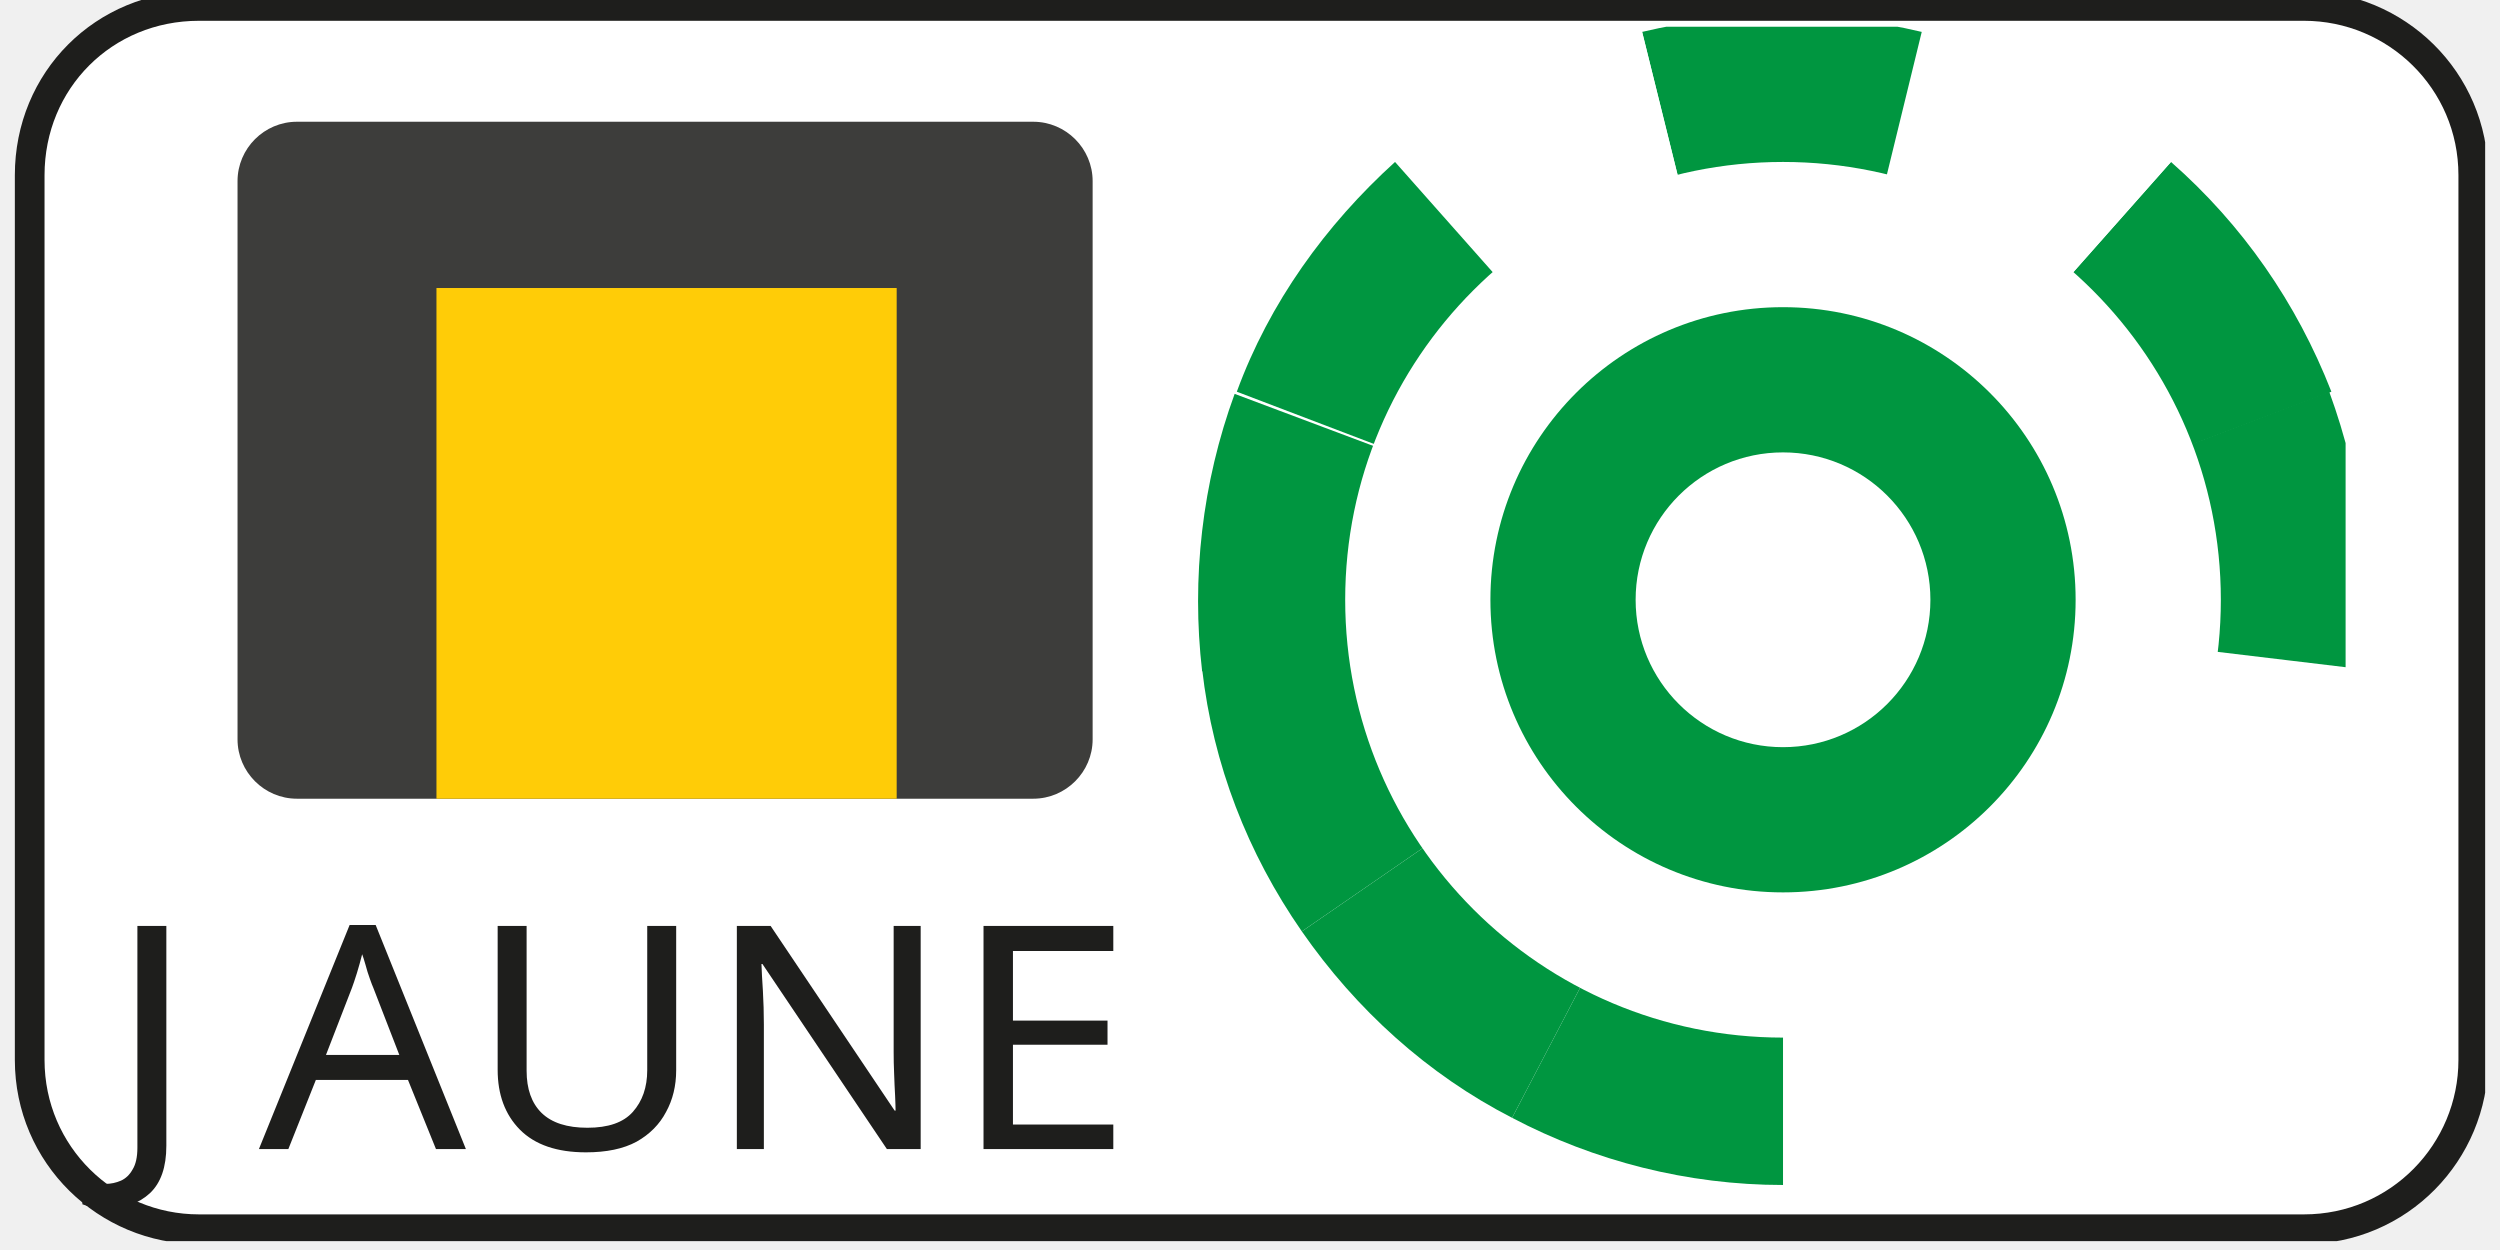
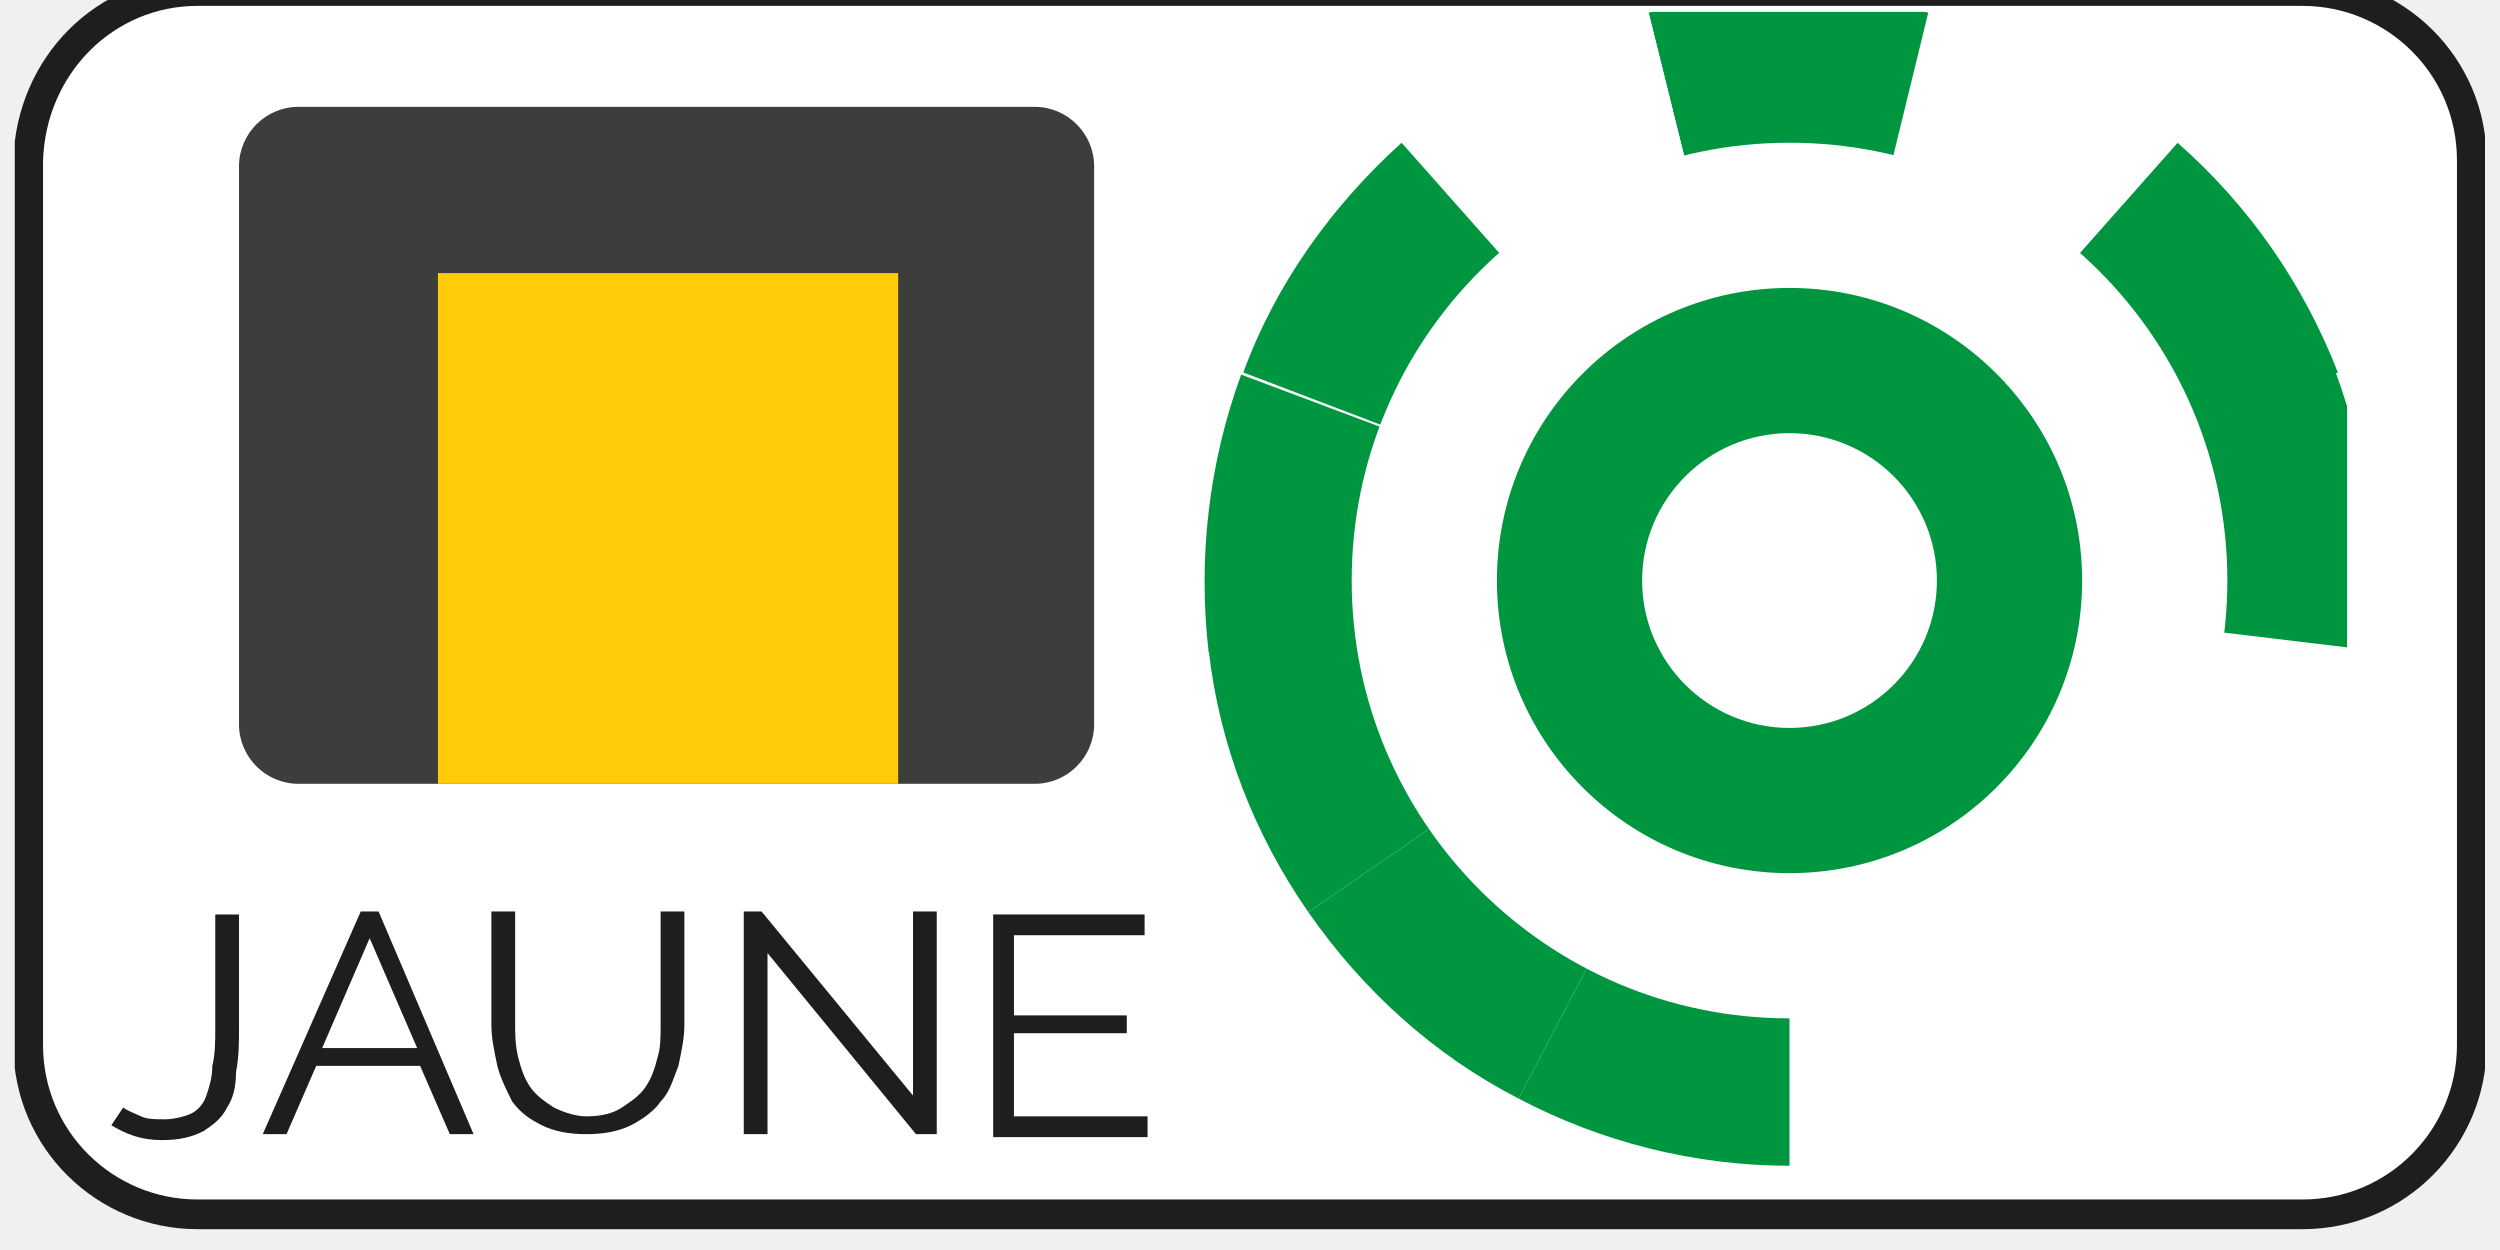
- <svg xmlns="http://www.w3.org/2000/svg" xmlns:xlink="http://www.w3.org/1999/xlink" version="1.1" id="Calque_2_1_" x="0px" y="0px" viewBox="0 0 83.2 42.1" style="enable-background:new 0 0 83.2 42.1;" xml:space="preserve" width="1200px" height="600px">
+ <svg xmlns="http://www.w3.org/2000/svg" xmlns:xlink="http://www.w3.org/1999/xlink" version="1.1" id="Calque_2_1_" x="0px" y="0px" viewBox="0 0 1200 600" style="enable-background:new 0 0 1200 600;" xml:space="preserve">
  <style type="text/css">
	.st0{fill:#FFFFFF;}
	.st1{fill:#009640;}
	.st2{fill:#FFFFFF;stroke:#1E1E1C;stroke-miterlimit:10;}
- 	.st3{fill:#3D3D3B;}
- 	.st4{fill:#FFCC07;}
- 	.st5{clip-path:url(#SVGID_2_);}
- 	.st6{clip-path:url(#SVGID_4_);}
+ 	.st3{enable-background:new    ;}
+ 	.st4{fill:#1E1E1C;}
+ 	.st5{fill:#3D3D3B;}
+ 	.st6{fill:#FFCC07;}
+ 	.st7{clip-path:url(#SVGID_2_);}
+ 	.st8{clip-path:url(#SVGID_4_);}
+ 	.st9{clip-path:url(#SVGID_6_);}
</style>
  <symbol id="_167" viewBox="-27 -27 54 54">
-     <circle id="circle697_3_" class="st0" cx="0" cy="0" r="27" />
-     <path id="path699_3_" class="st0" d="M-12.6,23.9C-8.7,25.9-4.4,27,0,27V0L-12.6,23.9z" />
-     <path id="path701_3_" class="st0" d="M-22.2,15.3c2.5,3.6,5.8,6.5,9.7,8.6L0,0L-22.2,15.3z" />
-     <path id="path703_3_" class="st0" d="M-26.8,3.3c0.5,4.3,2.1,8.5,4.6,12.1L0,0L-26.8,3.3z" />
-     <path id="path705_3_" class="st1" d="M-25.2-9.6c-1.5,4.1-2.1,8.5-1.5,12.8L0,0L-25.2-9.6z" />
-     <path id="path707_3_" class="st1" d="M-17.9-20.2c-3.3,2.9-5.8,6.5-7.4,10.6L0,0L-17.9-20.2z" />
-     <path id="path709_3_" class="st0" d="M-6.5-26.2c-4.2,1-8.2,3.1-11.4,6L0,0L-6.5-26.2z" />
-     <path id="path711_3_" class="st1" d="M6.5-26.2c-4.2-1-8.7-1-12.9,0L0,0L6.5-26.2z" />
-     <path id="path713_3_" class="st0" d="M17.9-20.2c-3.3-2.9-7.2-5-11.4-6L0,0L17.9-20.2z" />
-     <path id="path715_3_" class="st1" d="M25.2-9.6c-1.5-4.1-4.1-7.7-7.3-10.6L0,0L25.2-9.6z" />
-     <path id="path717_3_" class="st1" d="M26.8,3.3c0.5-4.3,0-8.7-1.5-12.8L0,0L26.8,3.3z" />
-     <path id="path719_3_" class="st1" d="M22.2,15.3c2.5-3.6,4.1-7.7,4.6-12.1L0,0L22.2,15.3z" />
-     <path id="path721_3_" class="st1" d="M12.5,23.9c3.9-2,7.2-5,9.7-8.6L0,0L12.5,23.9z" />
-     <path id="path723_3_" class="st1" d="M0,27c4.4,0,8.7-1.1,12.5-3.1L0,0V27z" />
-     <circle id="circle725_3_" class="st0" cx="0" cy="0" r="20.2" />
-     <circle id="circle727_3_" class="st1" cx="0" cy="0" r="13.5" />
-     <circle id="circle729_3_" class="st0" cx="0" cy="0" r="6.8" />
+     <circle id="circle697_1_" class="st0" cx="0" cy="0" r="27" />
+     <path id="path699_1_" class="st0" d="M-12.6,23.9C-8.7,25.9-4.4,27,0,27V0L-12.6,23.9z" />
+     <path id="path701_1_" class="st0" d="M-22.2,15.3c2.5,3.6,5.8,6.5,9.7,8.6L0,0L-22.2,15.3z" />
+     <path id="path703_1_" class="st0" d="M-26.8,3.3c0.5,4.3,2.1,8.5,4.6,12.1L0,0L-26.8,3.3z" />
+     <path id="path705_1_" class="st1" d="M-25.2-9.6c-1.5,4.1-2.1,8.5-1.5,12.8L0,0L-25.2-9.6z" />
+     <path id="path707_1_" class="st1" d="M-17.9-20.2c-3.3,2.9-5.8,6.5-7.4,10.6L0,0L-17.9-20.2z" />
+     <path id="path709_1_" class="st0" d="M-6.5-26.2c-4.2,1-8.2,3.1-11.4,6L0,0L-6.5-26.2z" />
+     <path id="path711_1_" class="st1" d="M6.5-26.2c-4.2-1-8.7-1-12.9,0L0,0L6.5-26.2z" />
+     <path id="path713_1_" class="st0" d="M17.9-20.2c-3.3-2.9-7.2-5-11.4-6L0,0L17.9-20.2z" />
+     <path id="path715_1_" class="st1" d="M25.2-9.6c-1.5-4.1-4.1-7.7-7.3-10.6L0,0L25.2-9.6z" />
+     <path id="path717_1_" class="st1" d="M26.8,3.3c0.5-4.3,0-8.7-1.5-12.8L0,0L26.8,3.3z" />
+     <path id="path719_1_" class="st1" d="M22.2,15.3c2.5-3.6,4.1-7.7,4.6-12.1L0,0L22.2,15.3z" />
+     <path id="path721_1_" class="st1" d="M12.5,23.9c3.9-2,7.2-5,9.7-8.6L0,0L12.5,23.9z" />
+     <path id="path723_1_" class="st1" d="M0,27c4.4,0,8.7-1.1,12.5-3.1L0,0V27z" />
+     <circle id="circle725_1_" class="st0" cx="0" cy="0" r="20.2" />
+     <circle id="circle727_1_" class="st1" cx="0" cy="0" r="13.5" />
+     <circle id="circle729_1_" class="st0" cx="0" cy="0" r="6.8" />
  </symbol>
-   <symbol id="Condition_Jaune" viewBox="-41.6 -21 83.2 42.1">
-     <path class="st2" d="M-35.4-20.5h70.9c3.1,0,5.7,2.5,5.7,5.7v29.8c0,3.1-2.5,5.7-5.7,5.7h-70.9c-3.1,0-5.7-2.5-5.7-5.7v-29.8   C-41.1-18-38.6-20.5-35.4-20.5z" />
+   <symbol id="Condition_Jaune" viewBox="-41.7 -21.1 83.3 42.2">
+     <path class="st2" d="M-35.5-20.6h70.9c3.1,0,5.7,2.5,5.7,5.7v29.8c0,3.1-2.5,5.7-5.7,5.7h-70.9c-3.1,0-5.7-2.5-5.7-5.7v-29.8   C-41.1-18.1-38.6-20.6-35.5-20.6z" />
    <g>
-       <text transform="matrix(1.04 0 0 1 -38.48 18.001)" style="fill:#1E1E1C; font-family:'Raleway-Regular'; font-size:10.51px;">J</text>
-       <text transform="matrix(1.04 0 0 1 -33.3799 18.001)" style="fill:#1E1E1C; font-family:'Raleway-Regular'; font-size:10.51px;">A</text>
-       <text transform="matrix(1.04 0 0 1 -26.3301 18.001)" style="fill:#1E1E1C; font-family:'Raleway-Regular'; font-size:10.51px;">UNE</text>
+       <g class="st3">
+         <path class="st4" d="M-38.4,17.6c0.5,0.3,1,0.5,1.7,0.5c0.6,0,1-0.1,1.4-0.3c0.3-0.2,0.6-0.4,0.8-0.8c0.2-0.3,0.3-0.7,0.3-1.2     c0.1-0.5,0.1-1,0.1-1.5v-3.8h-0.8v3.8c0,0.5,0,0.9-0.1,1.3c0,0.4-0.1,0.7-0.2,1c-0.1,0.3-0.3,0.5-0.5,0.6     c-0.2,0.1-0.6,0.2-0.9,0.2c-0.3,0-0.6,0-0.8-0.1s-0.5-0.2-0.6-0.3L-38.4,17.6z" />
+       </g>
+       <g class="st3">
+         <path class="st4" d="M-33.3,17.9h0.8l1-2.3h3.5l1,2.3h0.8l-3.2-7.5h-0.6L-33.3,17.9z M-31.3,15l1.6-3.7l1.6,3.7H-31.3z" />
+       </g>
+       <g class="st3">
+         <path class="st4" d="M-23.5,17c-0.3-0.2-0.6-0.4-0.8-0.7c-0.2-0.3-0.3-0.6-0.4-1s-0.1-0.8-0.1-1.1v-3.8h-0.8v3.8     c0,0.5,0.1,0.9,0.2,1.4c0.1,0.4,0.3,0.8,0.5,1.2c0.3,0.4,0.6,0.6,1,0.8s0.9,0.3,1.5,0.3c0.6,0,1.1-0.1,1.5-0.3     c0.4-0.2,0.8-0.5,1-0.8c0.3-0.3,0.4-0.7,0.6-1.2c0.1-0.5,0.2-0.9,0.2-1.4v-3.8h-0.8v3.8c0,0.4,0,0.8-0.1,1.1     c-0.1,0.4-0.2,0.7-0.4,1c-0.2,0.3-0.5,0.5-0.8,0.7s-0.7,0.3-1.2,0.3C-22.7,17.3-23.1,17.2-23.5,17z" />
+         <path class="st4" d="M-11.3,17.9h0.7v-7.5h-0.8v6.2l-5.1-6.2h-0.6v7.5h0.8v-6.1L-11.3,17.9z" />
+         <path class="st4" d="M-8,17.3v-2.8h3.8v-0.6H-8v-2.7h4.4v-0.7h-5.1v7.5h5.2v-0.7H-8z" />
+       </g>
    </g>
-     <path class="st3" d="M-32.1-16.6h24.8c1.1,0,2,0.9,2,2V4.2c0,1.1-0.9,2-2,2h-24.8c-1.1,0-2-0.9-2-2v-18.8   C-34.1-15.7-33.2-16.6-32.1-16.6z" />
-     <rect x="-27.4" y="-11" class="st4" width="15.5" height="17.2" />
+     <path class="st5" d="M-32.1-16.7h24.8c1.1,0,2,0.9,2,2V4.1c0,1.1-0.9,2-2,2h-24.8c-1.1,0-2-0.9-2-2v-18.8   C-34.1-15.8-33.2-16.7-32.1-16.7z" />
+     <rect x="-27.4" y="-11.1" class="st6" width="15.5" height="17.2" />
    <g>
-       <defs>
-         <rect id="SVGID_1_" x="-2.5" y="-19.8" width="39.4" height="39.4" />
-       </defs>
-       <clipPath id="SVGID_2_">
-         <use xlink:href="#SVGID_1_" style="overflow:visible;" />
-       </clipPath>
-       <g class="st5">
-         <g>
-           <defs>
-             <rect id="SVGID_3_" x="-2.2" y="-20" width="39.4" height="39.4" />
-           </defs>
-           <clipPath id="SVGID_4_">
-             <use xlink:href="#SVGID_3_" style="overflow:visible;" />
-           </clipPath>
-           <g class="st6">
+       <g>
+         <defs>
+           <rect id="SVGID_1_" x="-2.5" y="-19.9" width="39.4" height="39.4" />
+         </defs>
+         <clipPath id="SVGID_2_">
+           <use xlink:href="#SVGID_1_" style="overflow:visible;" />
+         </clipPath>
+         <g class="st7">
+           <g>
            <g>
              <defs>
-                 <rect id="SVGID_5_" x="-2" y="-20" width="39.4" height="39.4" />
+                 <rect id="SVGID_3_" x="-2.2" y="-20.1" width="39.4" height="39.4" />
              </defs>
-               <clipPath id="SVGID_6_">
-                 <use xlink:href="#SVGID_5_" style="overflow:visible;" />
+               <clipPath id="SVGID_4_">
+                 <use xlink:href="#SVGID_3_" style="overflow:visible;" />
              </clipPath>
-               <g style="clip-path:url(#SVGID_6_);">
-                 <use xlink:href="#_167" width="54" height="54" x="-27" y="-27" transform="matrix(-0.73 0 0 0.73 17.952 -0.4998)" style="overflow:visible;" />
+               <g class="st8">
+                 <g>
+                   <g>
+                     <defs>
+                       <rect id="SVGID_5_" x="-2" y="-20.1" width="39.4" height="39.4" />
+                     </defs>
+                     <clipPath id="SVGID_6_">
+                       <use xlink:href="#SVGID_5_" style="overflow:visible;" />
+                     </clipPath>
+                     <g class="st9">
+                       <g>
+                         <defs>
+                           <rect id="SVGID_7_" x="-1.8" y="-20.3" width="39.4" height="39.4" />
+                         </defs>
+                         <clipPath id="SVGID_8_">
+                           <use xlink:href="#SVGID_7_" style="overflow:visible;" />
+                         </clipPath>
+                         <g style="clip-path:url(#SVGID_8_);">
+                           <use xlink:href="#_167" width="54" height="54" x="-27" y="-27" transform="matrix(-0.73 0 0 0.73 18.121 -0.7458)" style="overflow:visible;" />
+                         </g>
+                       </g>
+                     </g>
+                   </g>
+                 </g>
              </g>
            </g>
          </g>
        </g>
      </g>
    </g>
  </symbol>
-   <use xlink:href="#Condition_Jaune" width="83.2" height="42.1" x="-41.6" y="-21" transform="matrix(1 0 0 1 41.6 20.7004)" style="overflow:visible;" />
+   <g>
+     <defs>
+       <rect id="SVGID_9_" x="7.1" y="-4.3" width="1185.7" height="600" />
+     </defs>
+     <clipPath id="SVGID_10_">
+       <use xlink:href="#SVGID_9_" style="overflow:visible;" />
+     </clipPath>
+     <g style="clip-path:url(#SVGID_10_);">
+       <use xlink:href="#Condition_Jaune" width="83.3" height="42.2" x="-41.7" y="-21.1" transform="matrix(14.2518 0 0 14.2518 600.7126 289.2912)" style="overflow:visible;" />
+     </g>
+   </g>
</svg>
